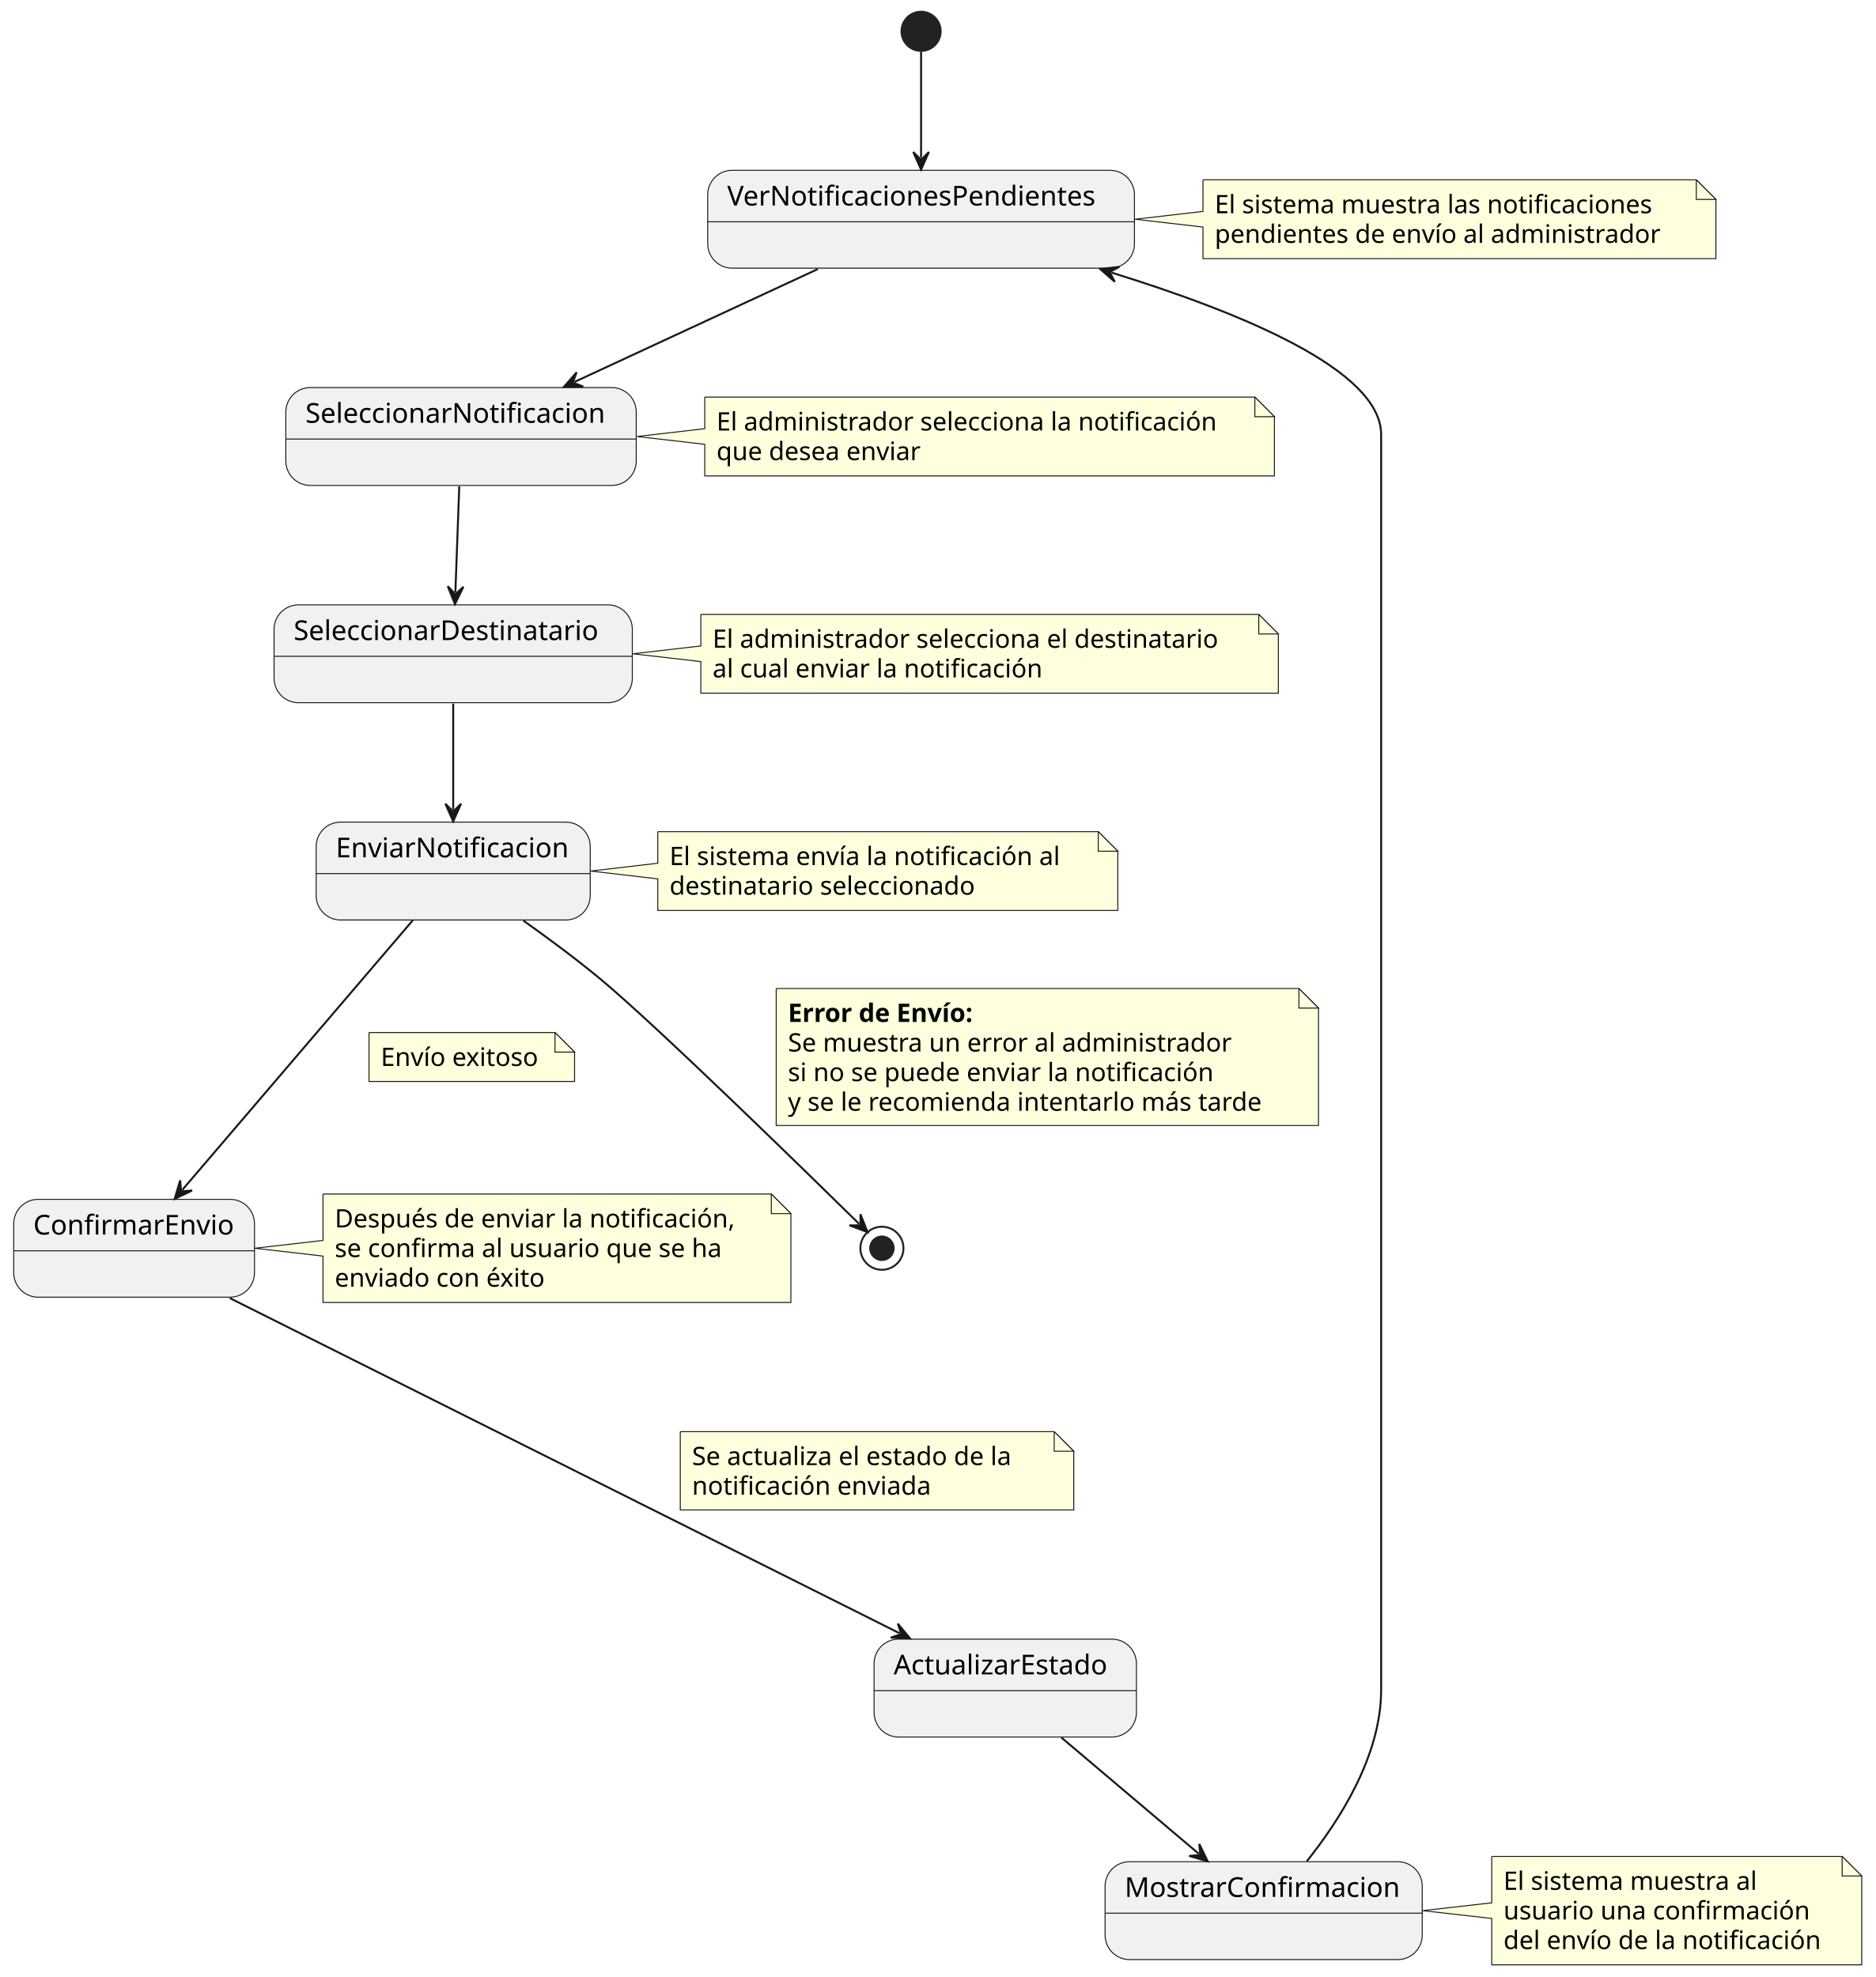
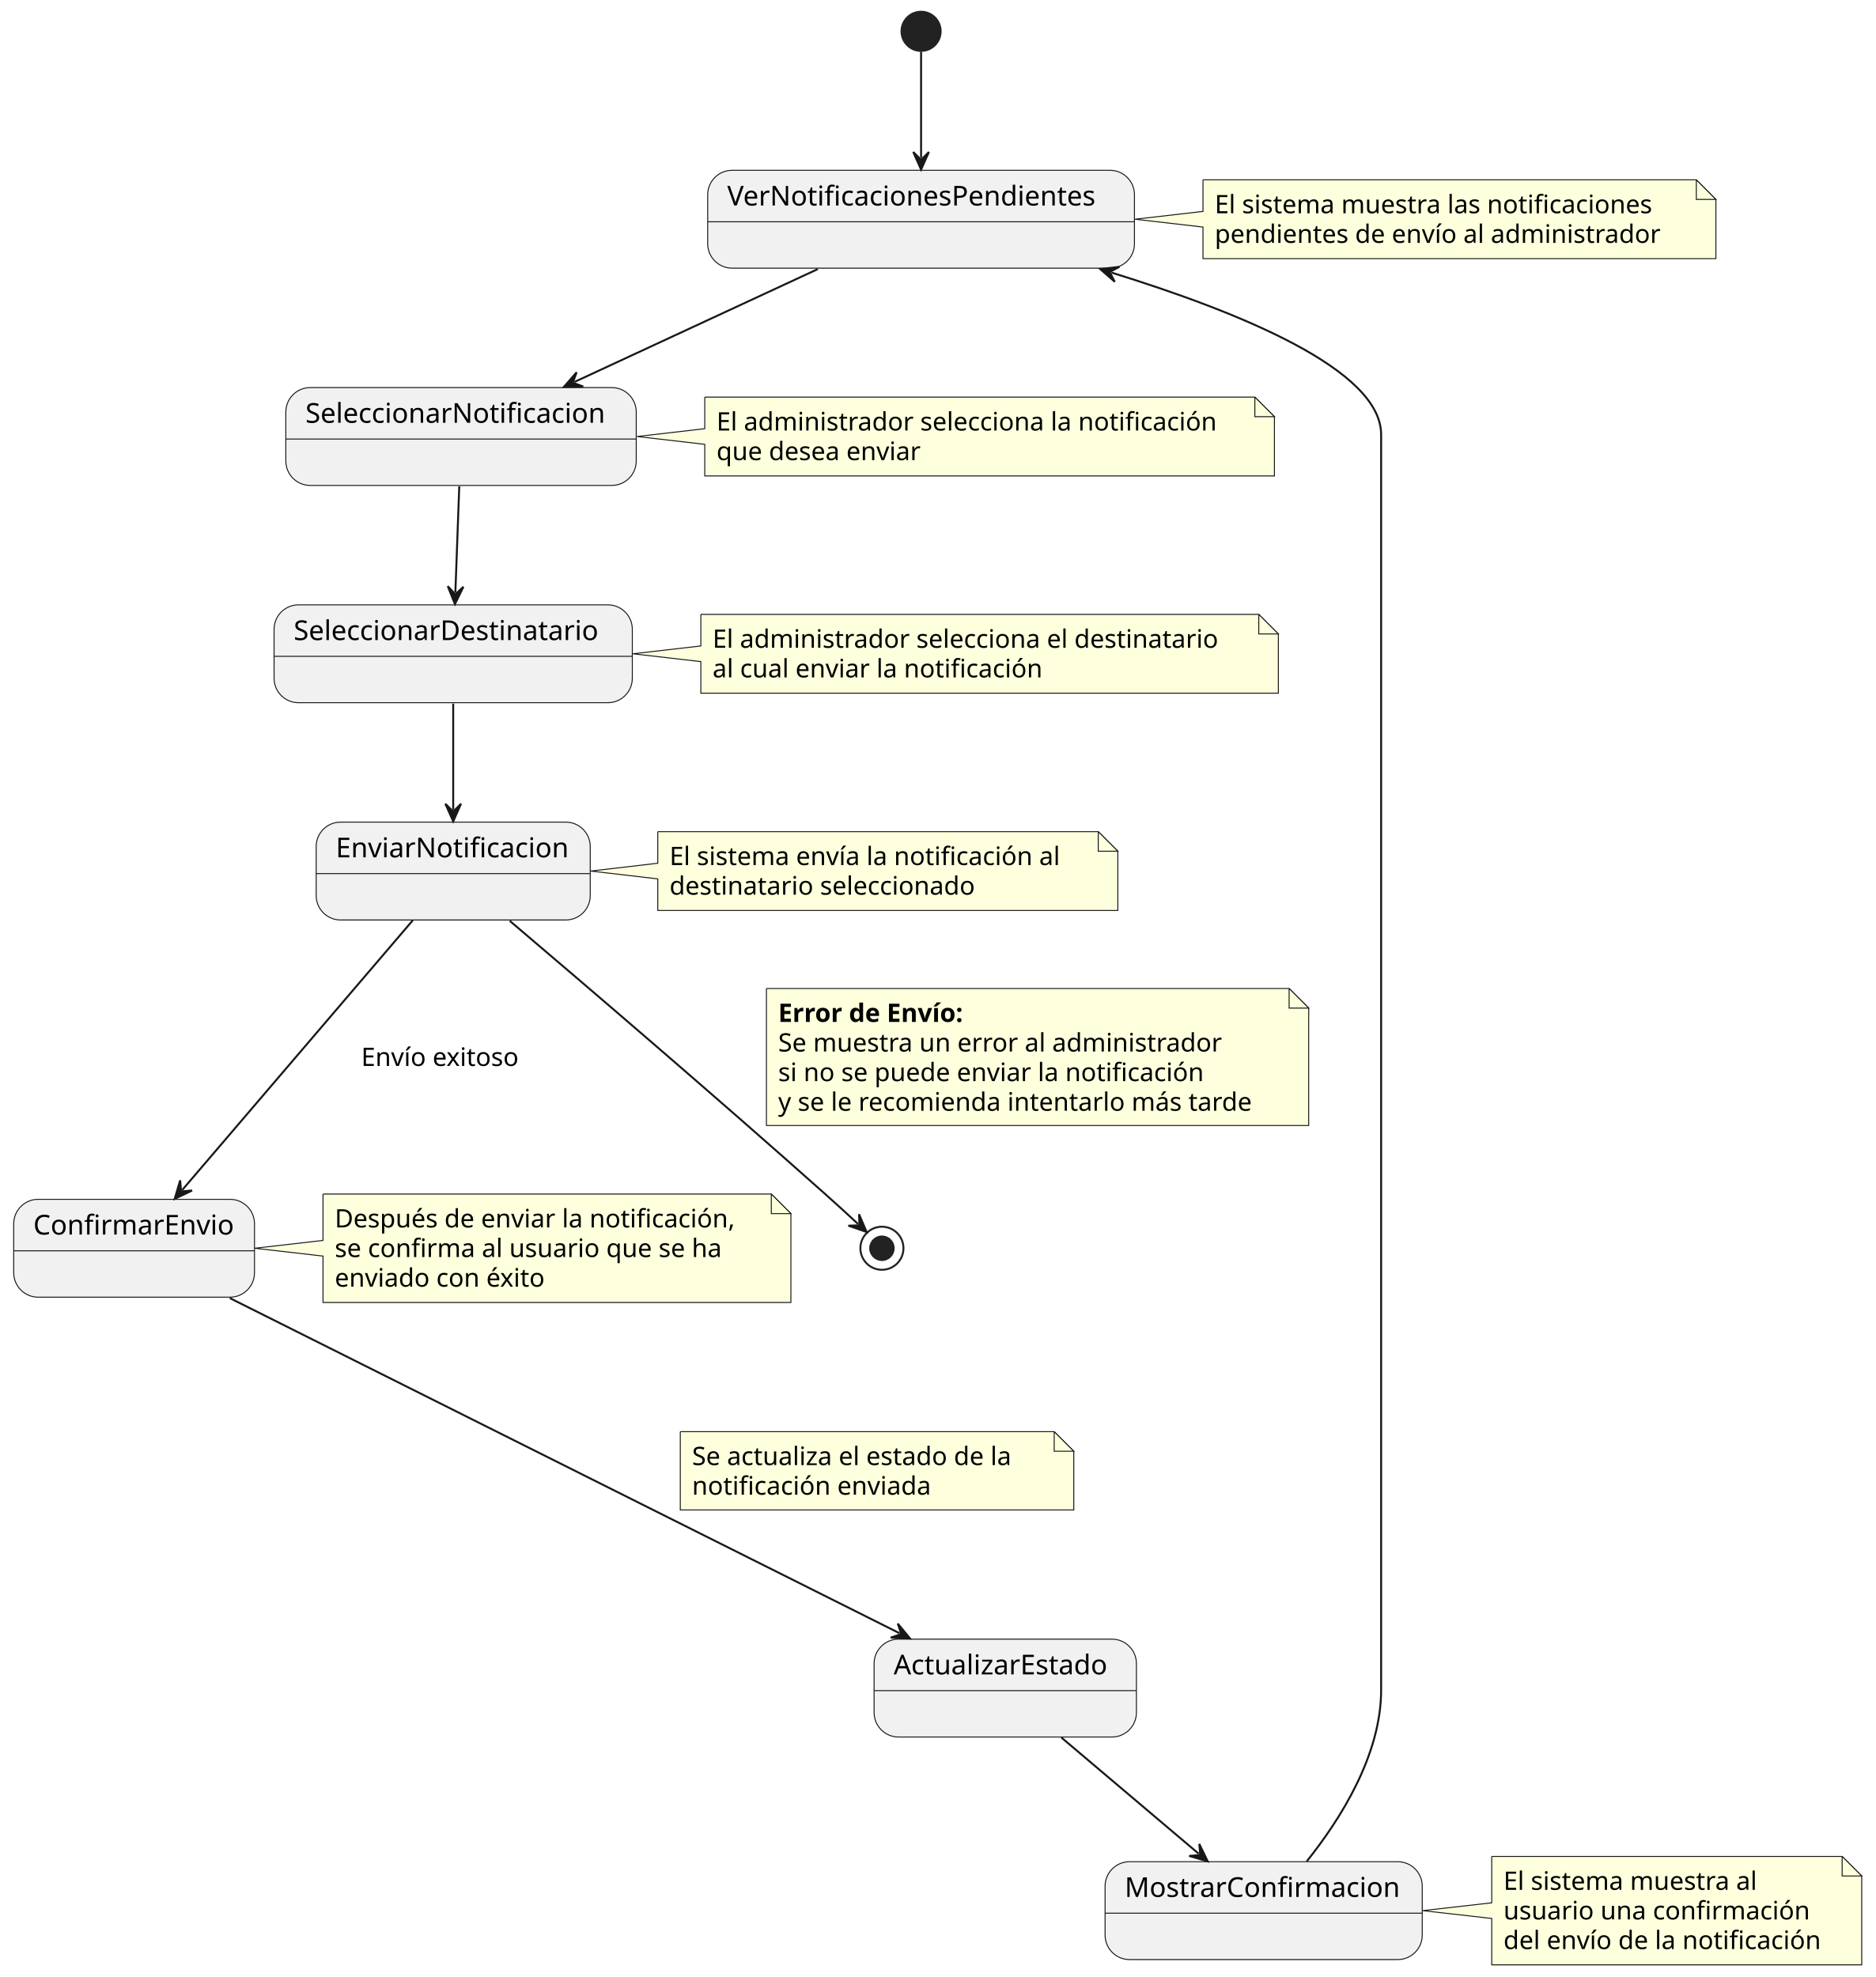
<svg xmlns="http://www.w3.org/2000/svg" contentStyleType="text/css" height="1010px" preserveAspectRatio="none" style="width:958px;height:1010px;background:#FFFFFF;" version="1.1" viewBox="0 0 958 1010" width="958px" zoomAndPan="magnify">
  <defs />
  <g>
    <ellipse cx="470.5" cy="16" fill="#222222" rx="10" ry="10" style="stroke:#222222;stroke-width:1.0;" />
    <g id="VerNotificacionesPendientes">
      <rect fill="#F1F1F1" height="50" rx="12.5" ry="12.5" style="stroke:#181818;stroke-width:0.5;" width="218" x="361.5" y="87" />
      <line style="stroke:#181818;stroke-width:0.5;" x1="361.5" x2="579.5" y1="113.297" y2="113.297" />
      <text fill="#000000" font-family="sans-serif" font-size="14" lengthAdjust="spacing" textLength="198" x="371.5" y="104.995">VerNotificacionesPendientes</text>
    </g>
    <g id="elem_GMN5">
      <path d="M614.5,91.87 L614.5,108 L579.8,112 L614.5,116 L614.5,132.136 A0,0 0 0 0 614.5,132.136 L876.5,132.136 A0,0 0 0 0 876.5,132.136 L876.5,101.87 L866.5,91.87 L614.5,91.87 A0,0 0 0 0 614.5,91.87 " fill="#FEFFDD" style="stroke:#181818;stroke-width:0.5;" />
      <path d="M866.5,91.87 L866.5,101.87 L876.5,101.87 L866.5,91.87 " fill="#FEFFDD" style="stroke:#181818;stroke-width:0.5;" />
      <text fill="#000000" font-family="sans-serif" font-size="13" lengthAdjust="spacing" textLength="237" x="620.5" y="108.937">El sistema muestra las notificaciones</text>
      <text fill="#000000" font-family="sans-serif" font-size="13" lengthAdjust="spacing" textLength="237" x="620.5" y="124.07">pendientes de envío al administrador</text>
    </g>
    <g id="SeleccionarNotificacion">
      <rect fill="#F1F1F1" height="50" rx="12.5" ry="12.5" style="stroke:#181818;stroke-width:0.5;" width="179" x="146" y="198" />
      <line style="stroke:#181818;stroke-width:0.5;" x1="146" x2="325" y1="224.297" y2="224.297" />
      <text fill="#000000" font-family="sans-serif" font-size="14" lengthAdjust="spacing" textLength="159" x="156" y="215.995">SeleccionarNotificacion</text>
    </g>
    <g id="elem_GMN10">
      <path d="M360,202.87 L360,219 L325.41,223 L360,227 L360,243.136 A0,0 0 0 0 360,243.136 L651,243.136 A0,0 0 0 0 651,243.136 L651,212.87 L641,202.87 L360,202.87 A0,0 0 0 0 360,202.87 " fill="#FEFFDD" style="stroke:#181818;stroke-width:0.5;" />
      <path d="M641,202.87 L641,212.87 L651,212.87 L641,202.87 " fill="#FEFFDD" style="stroke:#181818;stroke-width:0.5;" />
      <text fill="#000000" font-family="sans-serif" font-size="13" lengthAdjust="spacing" textLength="266" x="366" y="219.937">El administrador selecciona la notificación</text>
      <text fill="#000000" font-family="sans-serif" font-size="13" lengthAdjust="spacing" textLength="110" x="366" y="235.07">que desea enviar</text>
    </g>
    <g id="SeleccionarDestinatario">
      <rect fill="#F1F1F1" height="50" rx="12.5" ry="12.5" style="stroke:#181818;stroke-width:0.5;" width="183" x="140" y="309" />
      <line style="stroke:#181818;stroke-width:0.5;" x1="140" x2="323" y1="335.297" y2="335.297" />
      <text fill="#000000" font-family="sans-serif" font-size="14" lengthAdjust="spacing" textLength="163" x="150" y="326.995">SeleccionarDestinatario</text>
    </g>
    <g id="elem_GMN15">
      <path d="M358,313.87 L358,330 L323.28,334 L358,338 L358,354.136 A0,0 0 0 0 358,354.136 L653,354.136 A0,0 0 0 0 653,354.136 L653,323.87 L643,313.87 L358,313.87 A0,0 0 0 0 358,313.87 " fill="#FEFFDD" style="stroke:#181818;stroke-width:0.5;" />
      <path d="M643,313.87 L643,323.87 L653,323.87 L643,313.87 " fill="#FEFFDD" style="stroke:#181818;stroke-width:0.5;" />
      <text fill="#000000" font-family="sans-serif" font-size="13" lengthAdjust="spacing" textLength="270" x="364" y="330.937">El administrador selecciona el destinatario</text>
      <text fill="#000000" font-family="sans-serif" font-size="13" lengthAdjust="spacing" textLength="175" x="364" y="346.07">al cual enviar la notificación</text>
    </g>
    <g id="EnviarNotificacion">
      <rect fill="#F1F1F1" height="50" rx="12.5" ry="12.5" style="stroke:#181818;stroke-width:0.5;" width="140" x="161.5" y="420" />
      <line style="stroke:#181818;stroke-width:0.5;" x1="161.5" x2="301.5" y1="446.297" y2="446.297" />
      <text fill="#000000" font-family="sans-serif" font-size="14" lengthAdjust="spacing" textLength="120" x="171.5" y="437.995">EnviarNotificacion</text>
    </g>
    <g id="elem_GMN20">
      <path d="M336,424.87 L336,441 L301.74,445 L336,449 L336,465.136 A0,0 0 0 0 336,465.136 L571,465.136 A0,0 0 0 0 571,465.136 L571,434.87 L561,424.87 L336,424.87 A0,0 0 0 0 336,424.87 " fill="#FEFFDD" style="stroke:#181818;stroke-width:0.5;" />
      <path d="M561,424.87 L561,434.87 L571,434.87 L561,424.87 " fill="#FEFFDD" style="stroke:#181818;stroke-width:0.5;" />
      <text fill="#000000" font-family="sans-serif" font-size="13" lengthAdjust="spacing" textLength="210" x="342" y="441.937">El sistema envía la notificación al</text>
      <text fill="#000000" font-family="sans-serif" font-size="13" lengthAdjust="spacing" textLength="163" x="342" y="457.07">destinatario seleccionado</text>
    </g>
    <g id="ConfirmarEnvio">
      <rect fill="#F1F1F1" height="50" rx="12.5" ry="12.5" style="stroke:#181818;stroke-width:0.5;" width="123" x="7" y="612.7" />
      <line style="stroke:#181818;stroke-width:0.5;" x1="7" x2="130" y1="638.997" y2="638.997" />
      <text fill="#000000" font-family="sans-serif" font-size="14" lengthAdjust="spacing" textLength="103" x="17" y="630.695">ConfirmarEnvio</text>
    </g>
    <g id="elem_GMN25">
      <path d="M165,610 L165,633.7 L130.09,637.7 L165,641.7 L165,665.398 A0,0 0 0 0 165,665.398 L404,665.398 A0,0 0 0 0 404,665.398 L404,620 L394,610 L165,610 A0,0 0 0 0 165,610 " fill="#FEFFDD" style="stroke:#181818;stroke-width:0.5;" />
      <path d="M394,610 L394,620 L404,620 L394,610 " fill="#FEFFDD" style="stroke:#181818;stroke-width:0.5;" />
      <text fill="#000000" font-family="sans-serif" font-size="13" lengthAdjust="spacing" textLength="214" x="171" y="627.067">Después de enviar la notificación,</text>
      <text fill="#000000" font-family="sans-serif" font-size="13" lengthAdjust="spacing" textLength="208" x="171" y="642.2">se confirma al usuario que se ha</text>
      <text fill="#000000" font-family="sans-serif" font-size="13" lengthAdjust="spacing" textLength="112" x="171" y="657.332">enviado con éxito</text>
    </g>
    <ellipse cx="450.5" cy="637.7" fill="none" rx="11" ry="11" style="stroke:#222222;stroke-width:1.0;" />
    <ellipse cx="450.5" cy="637.7" fill="#222222" rx="6" ry="6" style="stroke:#222222;stroke-width:1.0;" />
    <g id="ActualizarEstado">
      <rect fill="#F1F1F1" height="50" rx="12.5" ry="12.5" style="stroke:#181818;stroke-width:0.5;" width="134" x="446.5" y="837.4" />
      <line style="stroke:#181818;stroke-width:0.5;" x1="446.5" x2="580.5" y1="863.697" y2="863.697" />
      <text fill="#000000" font-family="sans-serif" font-size="14" lengthAdjust="spacing" textLength="114" x="456.5" y="855.395">ActualizarEstado</text>
    </g>
    <g id="MostrarConfirmacion">
      <rect fill="#F1F1F1" height="50" rx="12.5" ry="12.5" style="stroke:#181818;stroke-width:0.5;" width="162" x="564.5" y="951.1" />
      <line style="stroke:#181818;stroke-width:0.5;" x1="564.5" x2="726.5" y1="977.397" y2="977.397" />
      <text fill="#000000" font-family="sans-serif" font-size="14" lengthAdjust="spacing" textLength="142" x="574.5" y="969.095">MostrarConfirmacion</text>
    </g>
    <g id="elem_GMN34">
      <path d="M762,948.4 L762,972.1 L726.69,976.1 L762,980.1 L762,1003.798 A0,0 0 0 0 762,1003.798 L951,1003.798 A0,0 0 0 0 951,1003.798 L951,958.4 L941,948.4 L762,948.4 A0,0 0 0 0 762,948.4 " fill="#FEFFDD" style="stroke:#181818;stroke-width:0.5;" />
      <path d="M941,948.4 L941,958.4 L951,958.4 L941,948.4 " fill="#FEFFDD" style="stroke:#181818;stroke-width:0.5;" />
      <text fill="#000000" font-family="sans-serif" font-size="13" lengthAdjust="spacing" textLength="139" x="768" y="965.467">El sistema muestra al</text>
      <text fill="#000000" font-family="sans-serif" font-size="13" lengthAdjust="spacing" textLength="161" x="768" y="980.6">usuario una confirmación</text>
      <text fill="#000000" font-family="sans-serif" font-size="13" lengthAdjust="spacing" textLength="168" x="768" y="995.732">del envío de la notificación</text>
    </g>
    <g id="link_*start*_VerNotificacionesPendientes">
      <path d="M470.5,26.36 C470.5,40.29 470.5,60.96 470.5,80.65 " fill="none" id="*start*-to-VerNotificacionesPendientes" style="stroke:#181818;stroke-width:1.0;" />
      <polygon fill="#181818" points="470.5,86.65,474.5,77.65,470.5,81.65,466.5,77.65,470.5,86.65" style="stroke:#181818;stroke-width:1.0;" />
    </g>
    <g id="link_VerNotificacionesPendientes_SeleccionarNotificacion">
      <path d="M417.76,137.46 C379.06,155.42 332.163,177.166 293.503,195.096 " fill="none" id="VerNotificacionesPendientes-to-SeleccionarNotificacion" style="stroke:#181818;stroke-width:1.0;" />
      <polygon fill="#181818" points="288.06,197.62,297.908,197.462,292.596,195.516,294.542,190.205,288.06,197.62" style="stroke:#181818;stroke-width:1.0;" />
    </g>
    <g id="link_SeleccionarNotificacion_SeleccionarDestinatario">
      <path d="M234.6,248.46 C233.94,266.42 233.271,284.694 232.611,302.624 " fill="none" id="SeleccionarNotificacion-to-SeleccionarDestinatario" style="stroke:#181818;stroke-width:1.0;" />
      <polygon fill="#181818" points="232.39,308.62,236.718,299.773,232.574,303.623,228.724,299.479,232.39,308.62" style="stroke:#181818;stroke-width:1.0;" />
    </g>
    <g id="link_SeleccionarDestinatario_EnviarNotificacion">
      <path d="M231.5,359.46 C231.5,377.42 231.5,395.69 231.5,413.62 " fill="none" id="SeleccionarDestinatario-to-EnviarNotificacion" style="stroke:#181818;stroke-width:1.0;" />
      <polygon fill="#181818" points="231.5,419.62,235.5,410.62,231.5,414.62,227.5,410.62,231.5,419.62" style="stroke:#181818;stroke-width:1.0;" />
    </g>
    <g id="link_EnviarNotificacion_ConfirmarEnvio">
      <path d="M210.86,470.16 C179.59,506.74 124.448,571.239 93.128,607.889 " fill="none" id="EnviarNotificacion-to-ConfirmarEnvio" style="stroke:#181818;stroke-width:1.0;" />
      <polygon fill="#181818" points="89.23,612.45,98.118,608.207,92.478,608.649,92.036,603.009,89.23,612.45" style="stroke:#181818;stroke-width:1.0;" />
-       <path d="M188.5,527.5 L188.5,552.5 L293.5,552.5 L293.5,537.5 L283.5,527.5 L188.5,527.5 " fill="#FEFFDD" style="stroke:#181818;stroke-width:0.5;" />
-       <path d="M283.5,527.5 L283.5,537.5 L293.5,537.5 L283.5,527.5 " fill="#FEFFDD" style="stroke:#181818;stroke-width:0.5;" />
-       <text fill="#000000" font-family="sans-serif" font-size="13" lengthAdjust="spacing" textLength="84" x="194.5" y="544.567">Envío exitoso</text>
+       <text fill="#000000" font-family="sans-serif" font-size="13" lengthAdjust="spacing" textLength="84" x="184.5" y="544.567">Envío exitoso</text>
    </g>
    <g id="link_EnviarNotificacion_*end*">
-       <path d="M267.34,470.32 C280,479.29 294.14,489.77 306.5,500 C335.17,523.75 413.7,600.535 438.87,625.265 " fill="none" id="EnviarNotificacion-to-*end*" style="stroke:#181818;stroke-width:1.0;" />
-       <polygon fill="#181818" points="443.15,629.47,439.534,620.309,439.583,625.966,433.927,626.016,443.15,629.47" style="stroke:#181818;stroke-width:1.0;" />
-       <path d="M396.5,505 L396.5,575 L673.5,575 L673.5,515 L663.5,505 L396.5,505 " fill="#FEFFDD" style="stroke:#181818;stroke-width:0.5;" />
-       <path d="M663.5,505 L663.5,515 L673.5,515 L663.5,505 " fill="#FEFFDD" style="stroke:#181818;stroke-width:0.5;" />
-       <text fill="#000000" font-family="sans-serif" font-size="13" font-weight="bold" lengthAdjust="spacing" textLength="109" x="402.5" y="522.067">Error de Envío:</text>
-       <text fill="#000000" font-family="sans-serif" font-size="13" lengthAdjust="spacing" textLength="238" x="402.5" y="537.2">Se muestra un error al administrador</text>
-       <text fill="#000000" font-family="sans-serif" font-size="13" lengthAdjust="spacing" textLength="227" x="402.5" y="552.332">si no se puede enviar la notificación</text>
-       <text fill="#000000" font-family="sans-serif" font-size="13" lengthAdjust="spacing" textLength="256" x="402.5" y="567.465">y se le recomienda intentarlo más tarde</text>
+       <path d="M260.4,470.45 C297.86,502.25 365.07,559.69 421.5,610 C428.75,616.47 432.489,619.891 438.289,625.292 " fill="none" id="EnviarNotificacion-to-*end*" style="stroke:#181818;stroke-width:1.0;" />
+       <polygon fill="#181818" points="442.68,629.38,438.819,620.32,439.021,625.973,433.367,626.175,442.68,629.38" style="stroke:#181818;stroke-width:1.0;" />
+       <path d="M391.5,505 L391.5,575 L668.5,575 L668.5,515 L658.5,505 L391.5,505 " fill="#FEFFDD" style="stroke:#181818;stroke-width:0.5;" />
+       <path d="M658.5,505 L658.5,515 L668.5,515 L658.5,505 " fill="#FEFFDD" style="stroke:#181818;stroke-width:0.5;" />
+       <text fill="#000000" font-family="sans-serif" font-size="13" font-weight="bold" lengthAdjust="spacing" textLength="109" x="397.5" y="522.067">Error de Envío:</text>
+       <text fill="#000000" font-family="sans-serif" font-size="13" lengthAdjust="spacing" textLength="238" x="397.5" y="537.2">Se muestra un error al administrador</text>
+       <text fill="#000000" font-family="sans-serif" font-size="13" lengthAdjust="spacing" textLength="227" x="397.5" y="552.332">si no se puede enviar la notificación</text>
+       <text fill="#000000" font-family="sans-serif" font-size="13" lengthAdjust="spacing" textLength="256" x="397.5" y="567.465">y se le recomienda intentarlo más tarde</text>
    </g>
    <g id="link_ConfirmarEnvio_ActualizarEstado">
      <path d="M117.4,663.17 C203.08,706.05 373.994,791.585 459.494,834.375 " fill="none" id="ConfirmarEnvio-to-ActualizarEstado" style="stroke:#181818;stroke-width:1.0;" />
      <polygon fill="#181818" points="464.86,837.06,458.602,829.455,460.389,834.822,455.022,836.609,464.86,837.06" style="stroke:#181818;stroke-width:1.0;" />
      <path d="M347.5,731.4 L347.5,771.4 L548.5,771.4 L548.5,741.4 L538.5,731.4 L347.5,731.4 " fill="#FEFFDD" style="stroke:#181818;stroke-width:0.5;" />
      <path d="M538.5,731.4 L538.5,741.4 L548.5,741.4 L538.5,731.4 " fill="#FEFFDD" style="stroke:#181818;stroke-width:0.5;" />
      <text fill="#000000" font-family="sans-serif" font-size="13" lengthAdjust="spacing" textLength="176" x="353.5" y="748.467">Se actualiza el estado de la</text>
      <text fill="#000000" font-family="sans-serif" font-size="13" lengthAdjust="spacing" textLength="126" x="353.5" y="763.6">notificación enviada</text>
    </g>
    <g id="link_ActualizarEstado_MostrarConfirmacion">
      <path d="M542.14,887.64 C564.28,906.37 590.21,928.314 612.33,947.034 " fill="none" id="ActualizarEstado-to-MostrarConfirmacion" style="stroke:#181818;stroke-width:1.0;" />
      <polygon fill="#181818" points="616.91,950.91,612.624,942.043,613.093,947.68,607.456,948.149,616.91,950.91" style="stroke:#181818;stroke-width:1.0;" />
    </g>
    <g id="link_MostrarConfirmacion_VerNotificacionesPendientes">
      <path d="M667.5,950.92 C684.63,929.53 705.5,896.64 705.5,863.4 C705.5,222 705.5,222 705.5,222 C705.5,188.95 633.741,159.685 567.761,139.255 " fill="none" id="MostrarConfirmacion-to-VerNotificacionesPendientes" style="stroke:#181818;stroke-width:1.0;" />
      <polygon fill="#181818" points="562.03,137.48,569.444,143.963,566.806,138.959,571.81,136.321,562.03,137.48" style="stroke:#181818;stroke-width:1.0;" />
    </g>
  </g>
</svg>
